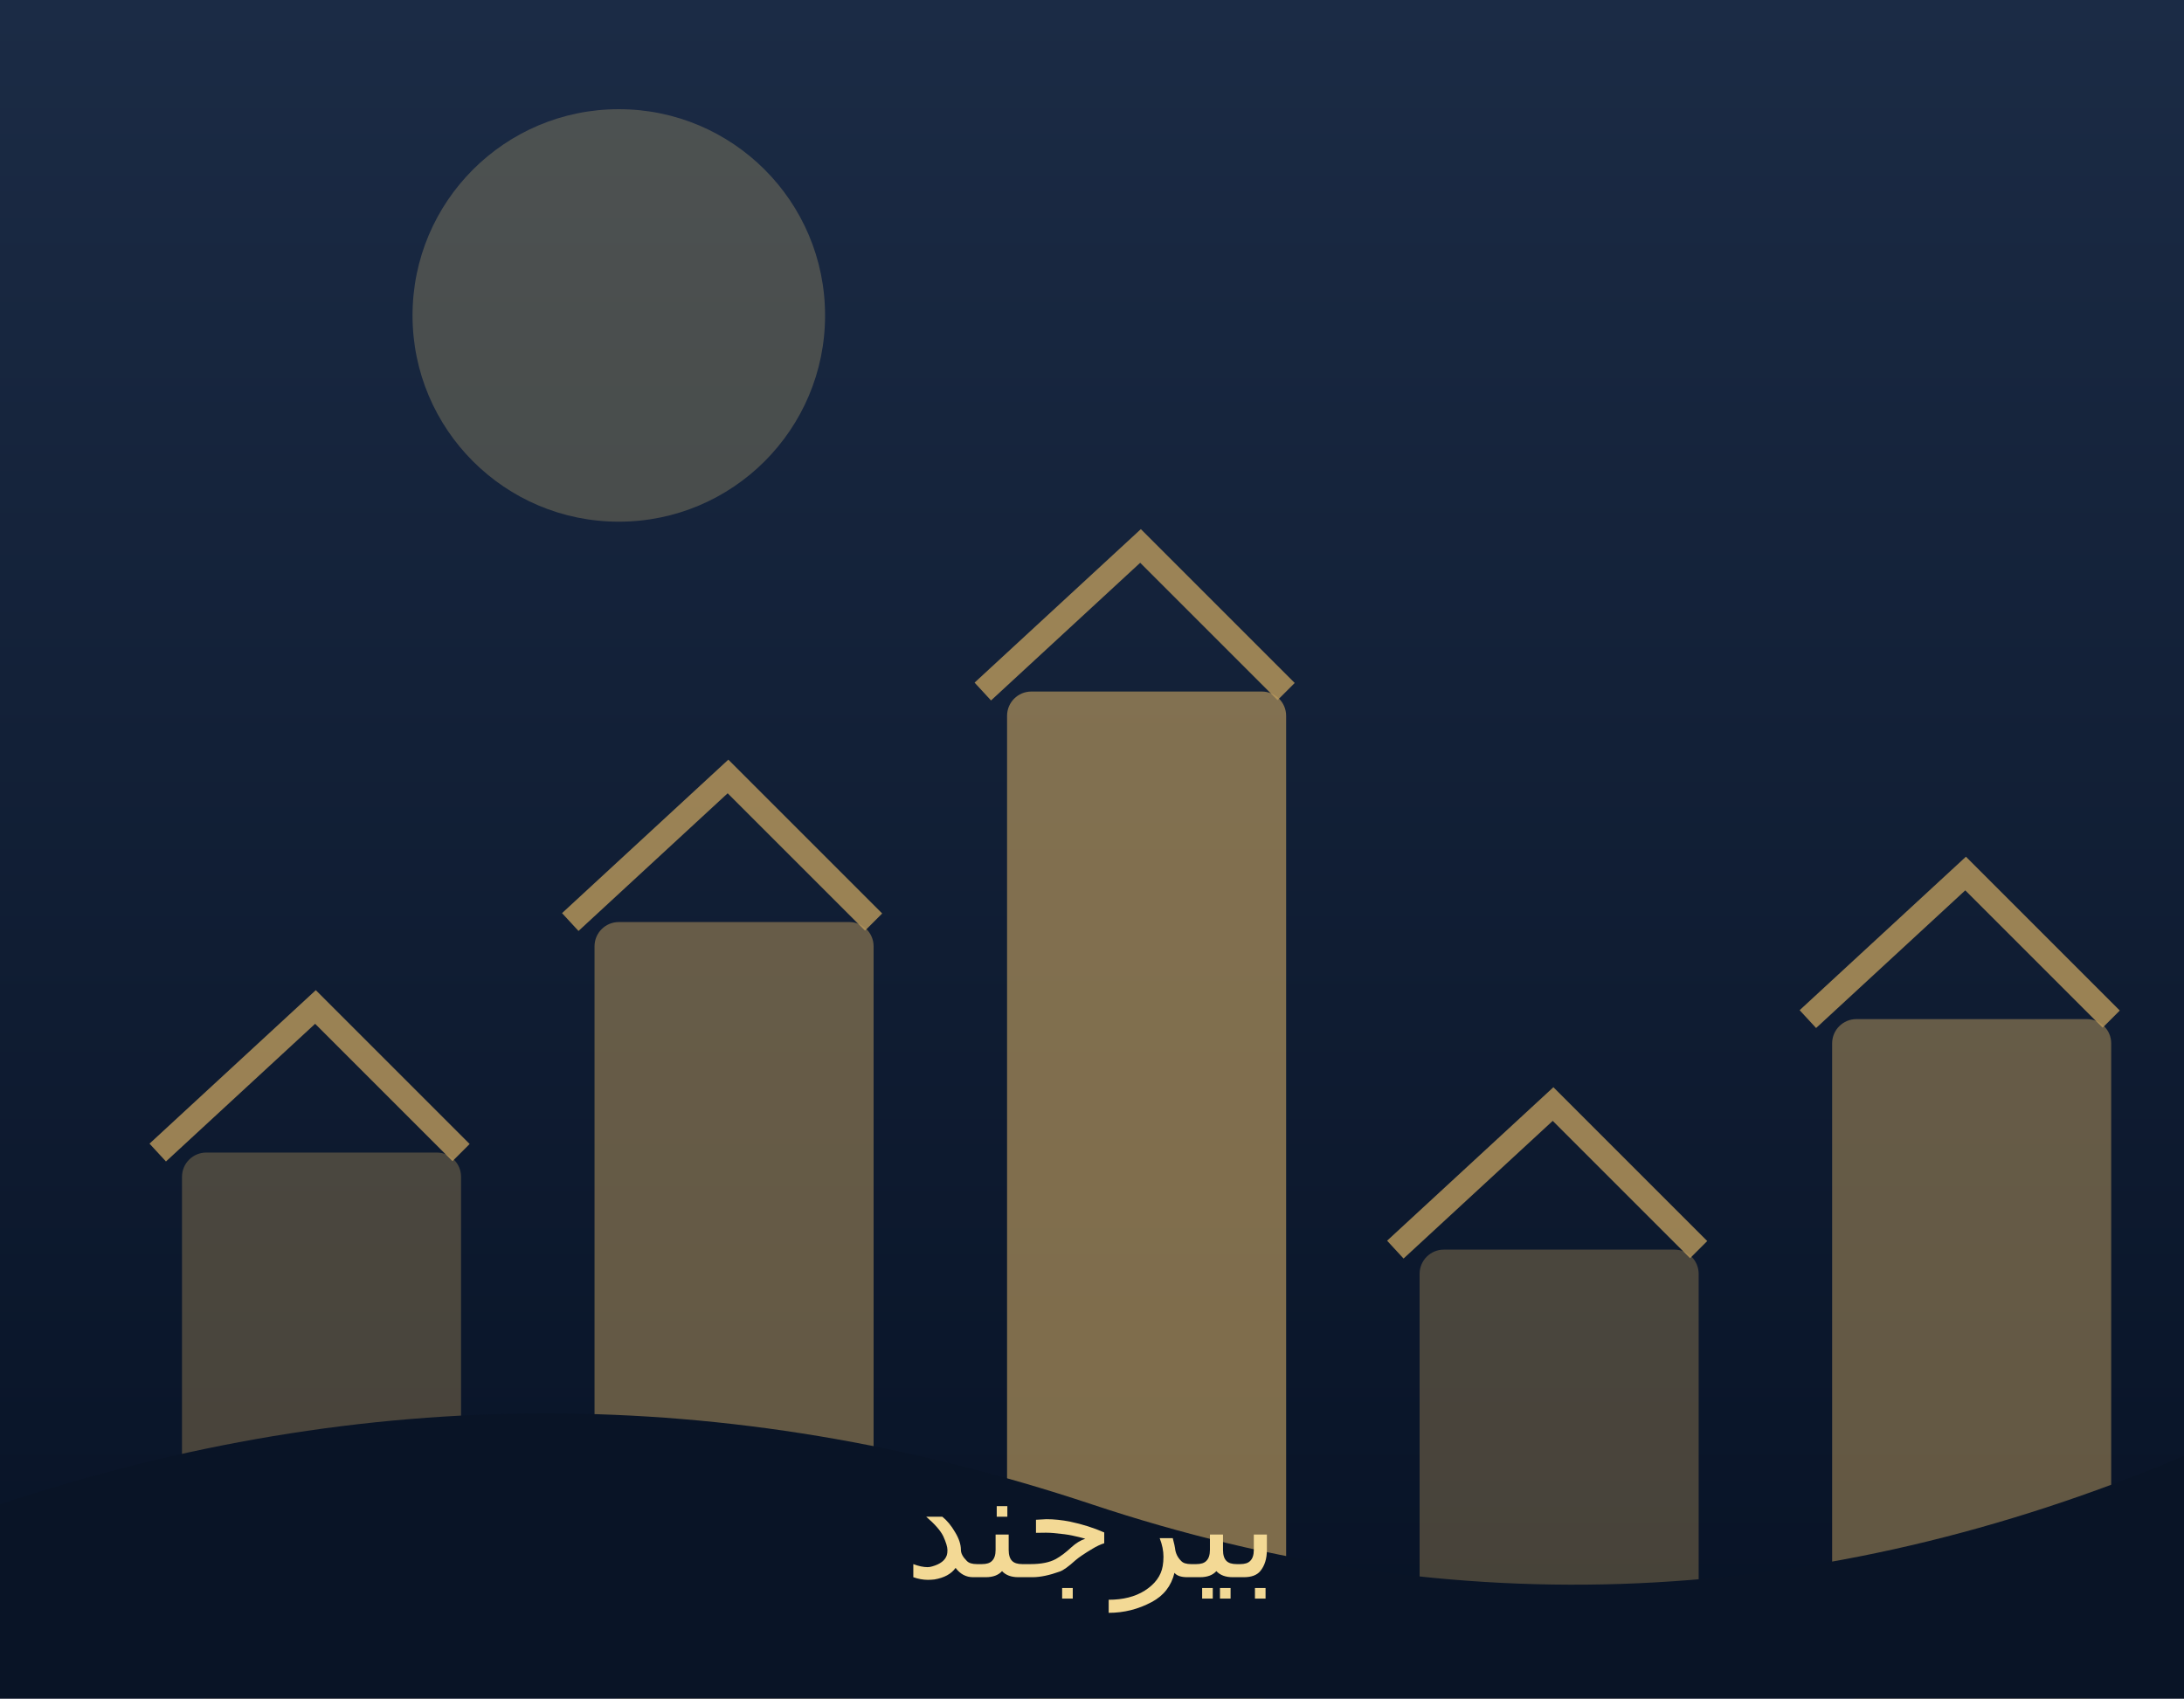
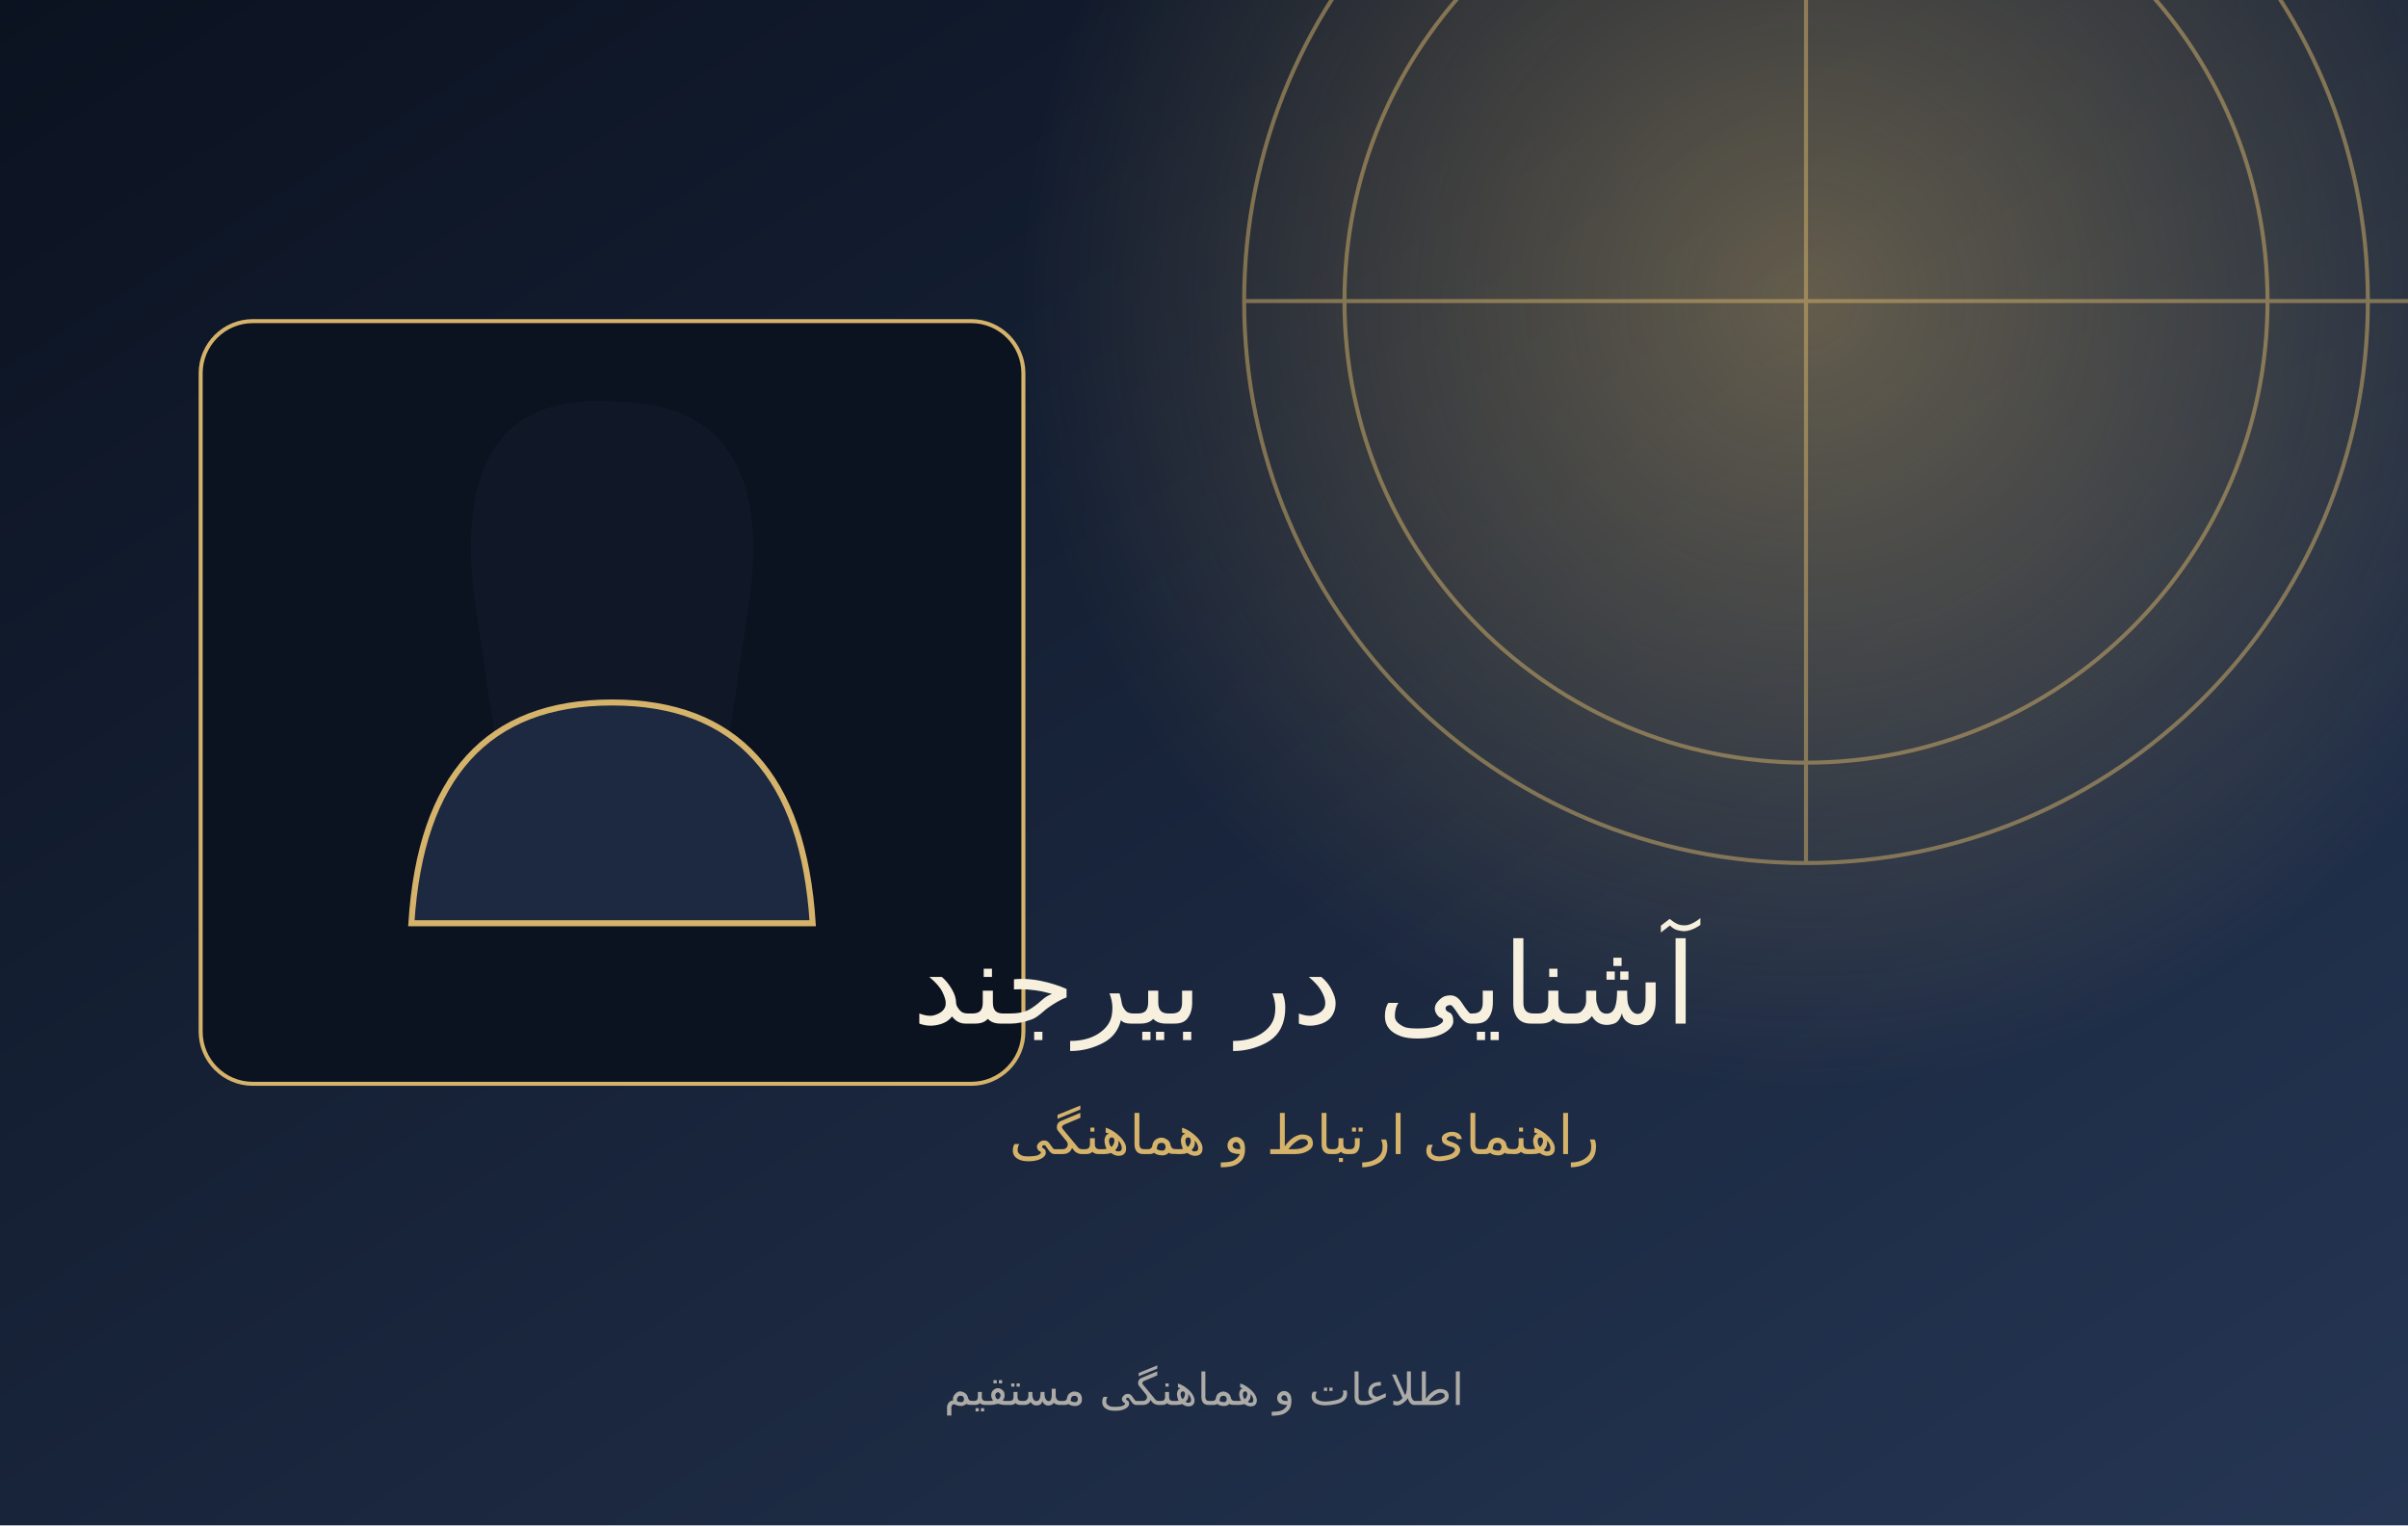
- <svg xmlns="http://www.w3.org/2000/svg" viewBox="0 0 180 140">
+ <svg xmlns="http://www.w3.org/2000/svg" width="1200" height="760" viewBox="0 0 1200 760">
  <defs>
-     <linearGradient id="g" x2="0" y2="1">
-       <stop stop-color="#1b2b45" />
-       <stop offset="1" stop-color="#071225" />
+     <linearGradient id="g" x1="0" y1="0" x2="1" y2="1">
+       <stop stop-color="#0b1220" />
+       <stop offset="1" stop-color="#253654" />
    </linearGradient>
+     <radialGradient id="r">
+       <stop stop-color="#d6b36a" stop-opacity=".4" />
+       <stop offset="1" stop-color="#d6b36a" stop-opacity="0" />
+     </radialGradient>
  </defs>
-   <rect width="180" height="140" fill="url(#g)" />
-   <circle cx="51" cy="26" r="17" fill="#e5c77d" opacity=".25" />
-   <rect x="15" y="95" width="23" height="45" rx="2" fill="#bd9b5d" opacity="0.35" />
-   <path d="M13 95 l13 -12 l12 12" fill="none" stroke="#bd9b5d" stroke-width="2" opacity=".8" />
-   <rect x="49" y="76" width="23" height="64" rx="2" fill="#bd9b5d" opacity="0.5" />
-   <path d="M47 76 l13 -12 l12 12" fill="none" stroke="#bd9b5d" stroke-width="2" opacity=".8" />
-   <rect x="83" y="57" width="23" height="83" rx="2" fill="#bd9b5d" opacity="0.65" />
-   <path d="M81 57 l13 -12 l12 12" fill="none" stroke="#bd9b5d" stroke-width="2" opacity=".8" />
-   <rect x="117" y="103" width="23" height="37" rx="2" fill="#bd9b5d" opacity="0.35" />
-   <path d="M115 103 l13 -12 l12 12" fill="none" stroke="#bd9b5d" stroke-width="2" opacity=".8" />
-   <rect x="151" y="84" width="23" height="56" rx="2" fill="#bd9b5d" opacity="0.5" />
-   <path d="M149 84 l13 -12 l12 12" fill="none" stroke="#bd9b5d" stroke-width="2" opacity=".8" />
-   <path d="M0 140 L0 124 Q45 109 90 124 T180 120 L180 140Z" fill="#091426" />
-   <text x="90" y="130" fill="#f3d995" font-size="12" text-anchor="middle" font-family="Tahoma">بیرجند</text>
+   <rect width="1200" height="760" fill="url(#g)" />
+   <circle cx="900" cy="150" r="390" fill="url(#r)" />
+   <g fill="none" stroke="#d6b36a" stroke-width="2" opacity=".5">
+     <circle cx="900" cy="150" r="230" />
+     <circle cx="900" cy="150" r="280" />
+     <path d="M620 150H1200M900 -100V430" />
+   </g>
+   <rect x="100" y="160" width="410" height="380" rx="26" fill="#0b1220" stroke="#d6b36a" stroke-width="2" />
+   <circle cx="305" cy="290" r="65" fill="#d4b89a" />
+   <path d="M236 295Q225 195 305 200Q385 200 374 295L360 390Q305 425 250 390Z" fill="#101827" />
+   <path d="M205 460Q212 350 305 350Q398 350 405 460Z" fill="#1c2940" stroke="#d6b36a" stroke-width="3" />
+   <text x="650" y="510" font-family="sans-serif" font-size="56" fill="#f7f0df" text-anchor="middle">آشنایی در بیرجند</text>
+   <text x="650" y="575" font-family="sans-serif" font-size="27" fill="#d6b36a" text-anchor="middle">راهنمای ارتباط و هماهنگی</text>
+   <text x="600" y="700" font-family="sans-serif" font-size="22" fill="#e9e1d1" opacity=".7" text-anchor="middle">اطلاعات و هماهنگی مستقیم</text>
</svg>
